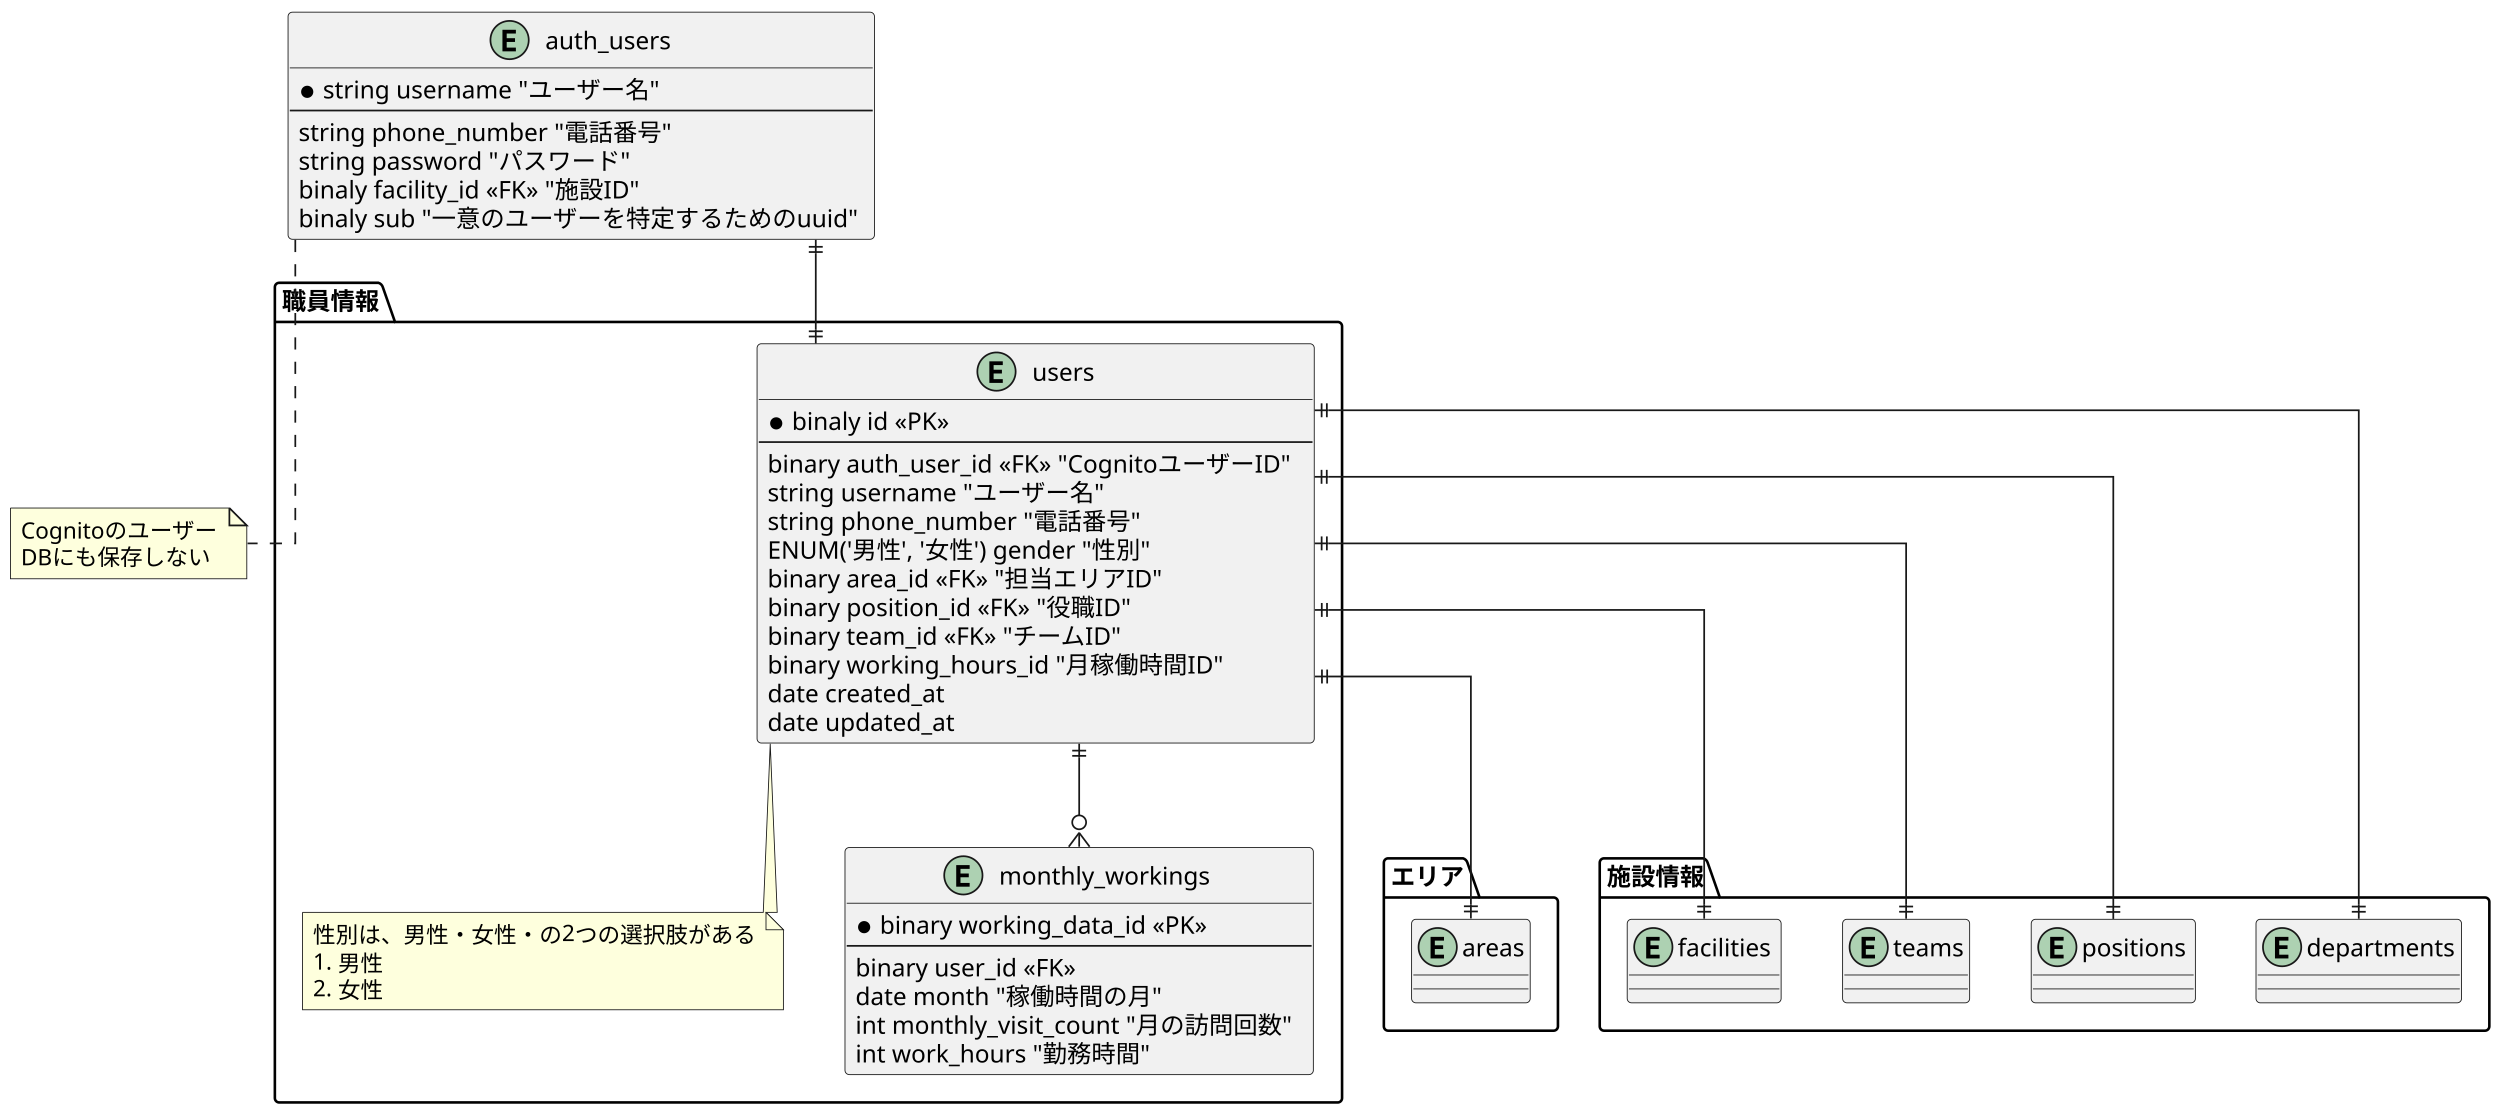
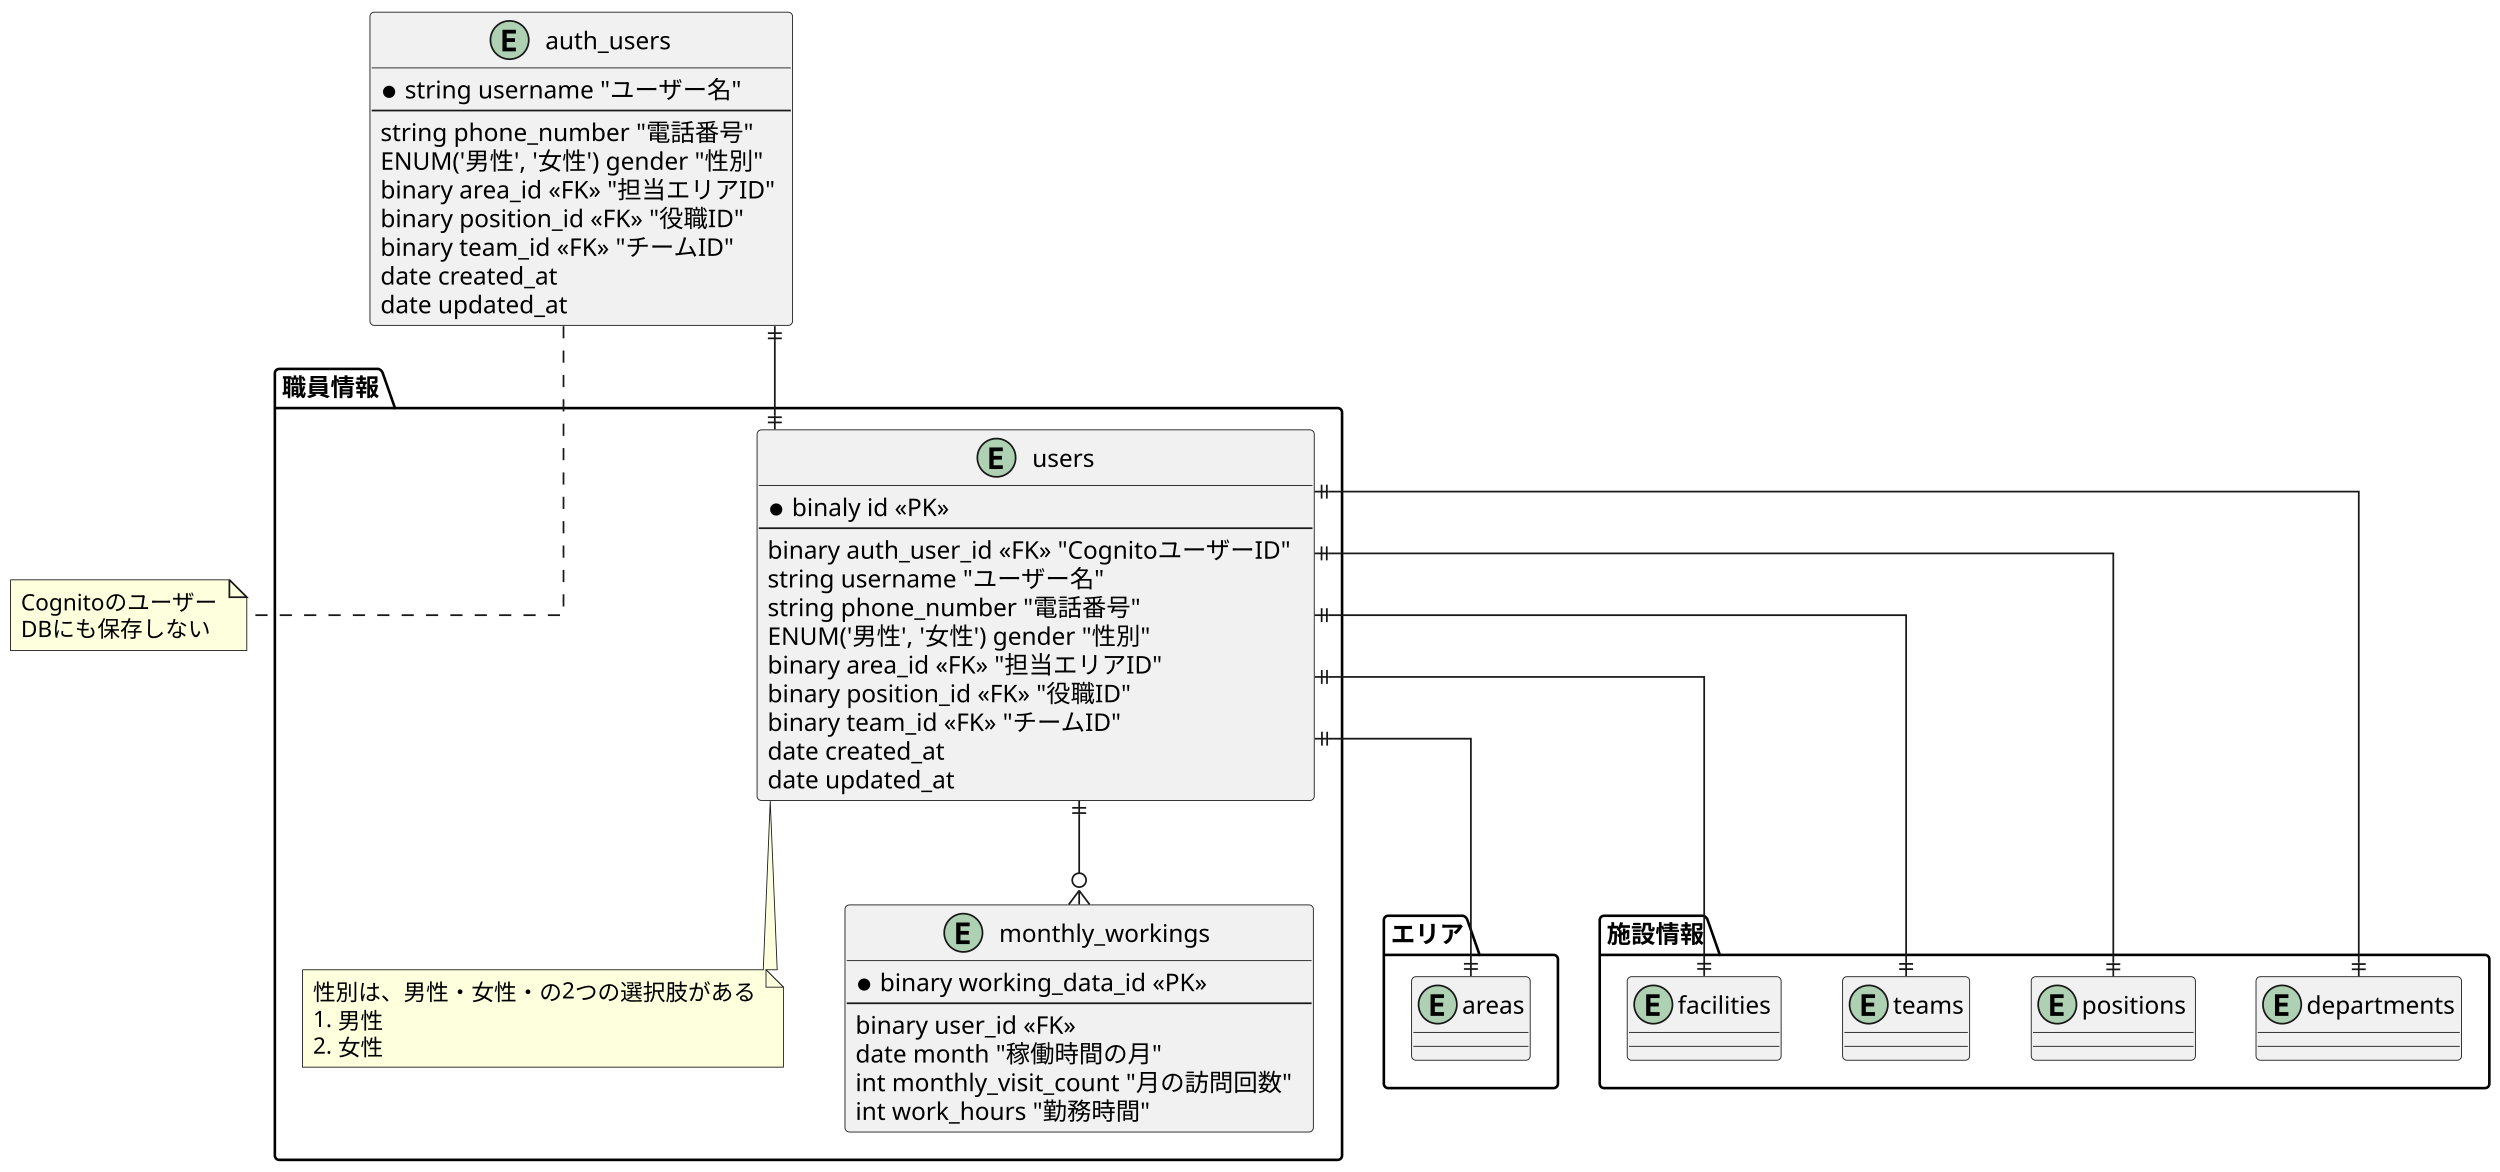
- <svg xmlns="http://www.w3.org/2000/svg" contentStyleType="text/css" height="640px" preserveAspectRatio="none" style="width:1436px;height:640px;background:#FFFFFF;" version="1.1" viewBox="0 0 1436 640" width="1436px" zoomAndPan="magnify">
+ <svg xmlns="http://www.w3.org/2000/svg" contentStyleType="text/css" height="673px" preserveAspectRatio="none" style="width:1436px;height:673px;background:#FFFFFF;" version="1.1" viewBox="0 0 1436 673" width="1436px" zoomAndPan="magnify">
  <defs />
  <g>
    <g id="cluster_職員情報">
-       <path d="M160.38,162.44 L217.38,162.44 A3.75,3.75 0 0 1 219.88,164.94 L226.88,184.928 L768.38,184.928 A2.5,2.5 0 0 1 770.88,187.428 L770.88,630.75 A2.5,2.5 0 0 1 768.38,633.25 L160.38,633.25 A2.5,2.5 0 0 1 157.88,630.75 L157.88,164.94 A2.5,2.5 0 0 1 160.38,162.44 " fill="none" style="stroke:#000000;stroke-width:1.5;" />
-       <line style="stroke:#000000;stroke-width:1.5;" x1="157.88" x2="226.88" y1="184.928" y2="184.928" />
-       <text fill="#000000" font-family="sans-serif" font-size="14" font-weight="bold" lengthAdjust="spacing" textLength="56" x="161.88" y="177.975">職員情報</text>
+       <path d="M160.38,211.91 L217.38,211.91 A3.75,3.75 0 0 1 219.88,214.41 L226.88,234.398 L768.38,234.398 A2.5,2.5 0 0 1 770.88,236.898 L770.88,663.73 A2.5,2.5 0 0 1 768.38,666.23 L160.38,666.23 A2.5,2.5 0 0 1 157.88,663.73 L157.88,214.41 A2.5,2.5 0 0 1 160.38,211.91 " fill="none" style="stroke:#000000;stroke-width:1.5;" />
+       <line style="stroke:#000000;stroke-width:1.5;" x1="157.88" x2="226.88" y1="234.398" y2="234.398" />
+       <text fill="#000000" font-family="sans-serif" font-size="14" font-weight="bold" lengthAdjust="spacing" textLength="56" x="161.88" y="227.445">職員情報</text>
    </g>
    <g id="cluster_エリア">
-       <path d="M797.38,493.03 L840.38,493.03 A3.75,3.75 0 0 1 842.88,495.53 L849.88,515.518 L892.38,515.518 A2.5,2.5 0 0 1 894.88,518.018 L894.88,589.53 A2.5,2.5 0 0 1 892.38,592.03 L797.38,592.03 A2.5,2.5 0 0 1 794.88,589.53 L794.88,495.53 A2.5,2.5 0 0 1 797.38,493.03 " fill="none" style="stroke:#000000;stroke-width:1.5;" />
-       <line style="stroke:#000000;stroke-width:1.5;" x1="794.88" x2="849.88" y1="515.518" y2="515.518" />
-       <text fill="#000000" font-family="sans-serif" font-size="14" font-weight="bold" lengthAdjust="spacing" textLength="42" x="798.88" y="508.565">エリア</text>
+       <path d="M797.38,526.01 L840.38,526.01 A3.75,3.75 0 0 1 842.88,528.51 L849.88,548.498 L892.38,548.498 A2.5,2.5 0 0 1 894.88,550.998 L894.88,622.51 A2.5,2.5 0 0 1 892.38,625.01 L797.38,625.01 A2.5,2.5 0 0 1 794.88,622.51 L794.88,528.51 A2.5,2.5 0 0 1 797.38,526.01 " fill="none" style="stroke:#000000;stroke-width:1.5;" />
+       <line style="stroke:#000000;stroke-width:1.5;" x1="794.88" x2="849.88" y1="548.498" y2="548.498" />
+       <text fill="#000000" font-family="sans-serif" font-size="14" font-weight="bold" lengthAdjust="spacing" textLength="42" x="798.88" y="541.545">エリア</text>
    </g>
    <g id="cluster_施設情報">
-       <path d="M921.38,493.03 L978.38,493.03 A3.75,3.75 0 0 1 980.88,495.53 L987.88,515.518 L1427.38,515.518 A2.5,2.5 0 0 1 1429.88,518.018 L1429.88,589.53 A2.5,2.5 0 0 1 1427.38,592.03 L921.38,592.03 A2.5,2.5 0 0 1 918.88,589.53 L918.88,495.53 A2.5,2.5 0 0 1 921.38,493.03 " fill="none" style="stroke:#000000;stroke-width:1.5;" />
-       <line style="stroke:#000000;stroke-width:1.5;" x1="918.88" x2="987.88" y1="515.518" y2="515.518" />
-       <text fill="#000000" font-family="sans-serif" font-size="14" font-weight="bold" lengthAdjust="spacing" textLength="56" x="922.88" y="508.565">施設情報</text>
+       <path d="M921.38,526.01 L978.38,526.01 A3.75,3.75 0 0 1 980.88,528.51 L987.88,548.498 L1427.38,548.498 A2.5,2.5 0 0 1 1429.88,550.998 L1429.88,622.51 A2.5,2.5 0 0 1 1427.38,625.01 L921.38,625.01 A2.5,2.5 0 0 1 918.88,622.51 L918.88,528.51 A2.5,2.5 0 0 1 921.38,526.01 " fill="none" style="stroke:#000000;stroke-width:1.5;" />
+       <line style="stroke:#000000;stroke-width:1.5;" x1="918.88" x2="987.88" y1="548.498" y2="548.498" />
+       <text fill="#000000" font-family="sans-serif" font-size="14" font-weight="bold" lengthAdjust="spacing" textLength="56" x="922.88" y="541.545">施設情報</text>
    </g>
    <g id="elem_users">
-       <rect codeLine="18" fill="#F1F1F1" height="229.371" id="users" rx="2.5" ry="2.5" style="stroke:#181818;stroke-width:0.5;" width="320.048" x="434.86" y="197.44" />
-       <ellipse cx="572.389" cy="213.44" fill="#ADD1B2" rx="11" ry="11" style="stroke:#181818;stroke-width:1.0;" />
-       <path d="M576.003,219.94 L568.283,219.94 L568.283,207.547 L576.003,207.547 L576.003,209.705 L570.732,209.705 L570.732,212.378 L575.505,212.378 L575.505,214.536 L570.732,214.536 L570.732,217.782 L576.003,217.782 Z " fill="#000000" />
-       <text fill="#000000" font-family="sans-serif" font-size="14" lengthAdjust="spacing" textLength="36.49" x="592.889" y="218.731">users</text>
-       <line style="stroke:#181818;stroke-width:0.5;" x1="435.86" x2="753.908" y1="229.44" y2="229.44" />
-       <ellipse cx="445.86" cy="243.184" fill="#000000" rx="3" ry="3" style="stroke:#000000;stroke-width:1.0;" />
-       <text fill="#000000" font-family="sans-serif" font-size="14" lengthAdjust="spacing" textLength="93.905" x="454.86" y="246.975">binaly id «PK»</text>
-       <line style="stroke:#181818;stroke-width:1.0;" x1="435.86" x2="753.908" y1="253.928" y2="253.928" />
-       <text fill="#000000" font-family="sans-serif" font-size="14" lengthAdjust="spacing" textLength="308.048" x="440.86" y="271.463">binary auth_user_id «FK» "CognitoユーザーID"</text>
-       <text fill="#000000" font-family="sans-serif" font-size="14" lengthAdjust="spacing" textLength="195.528" x="440.86" y="287.952">string username "ユーザー名"</text>
-       <text fill="#000000" font-family="sans-serif" font-size="14" lengthAdjust="spacing" textLength="217.26" x="440.86" y="304.44">string phone_number "電話番号"</text>
-       <text fill="#000000" font-family="sans-serif" font-size="14" lengthAdjust="spacing" textLength="221.355" x="440.86" y="320.928">ENUM('男性', '女性') gender "性別"</text>
-       <text fill="#000000" font-family="sans-serif" font-size="14" lengthAdjust="spacing" textLength="230.754" x="440.86" y="337.417">binary area_id «FK» "担当エリアID"</text>
-       <text fill="#000000" font-family="sans-serif" font-size="14" lengthAdjust="spacing" textLength="214.929" x="440.86" y="353.905">binary position_id «FK» "役職ID"</text>
-       <text fill="#000000" font-family="sans-serif" font-size="14" lengthAdjust="spacing" textLength="207.601" x="440.86" y="370.393">binary team_id «FK» "チームID"</text>
-       <text fill="#000000" font-family="sans-serif" font-size="14" lengthAdjust="spacing" textLength="266.622" x="440.86" y="386.881">binary working_hours_id "月稼働時間ID"</text>
-       <text fill="#000000" font-family="sans-serif" font-size="14" lengthAdjust="spacing" textLength="104.255" x="440.86" y="403.37">date created_at</text>
-       <text fill="#000000" font-family="sans-serif" font-size="14" lengthAdjust="spacing" textLength="109.867" x="440.86" y="419.858">date updated_at</text>
+       <rect codeLine="21" fill="#F1F1F1" height="212.883" id="users" rx="2.5" ry="2.5" style="stroke:#181818;stroke-width:0.5;" width="320.048" x="434.86" y="246.91" />
+       <ellipse cx="572.389" cy="262.91" fill="#ADD1B2" rx="11" ry="11" style="stroke:#181818;stroke-width:1.0;" />
+       <path d="M576.003,269.41 L568.283,269.41 L568.283,257.017 L576.003,257.017 L576.003,259.175 L570.732,259.175 L570.732,261.848 L575.505,261.848 L575.505,264.006 L570.732,264.006 L570.732,267.252 L576.003,267.252 Z " fill="#000000" />
+       <text fill="#000000" font-family="sans-serif" font-size="14" lengthAdjust="spacing" textLength="36.49" x="592.889" y="268.201">users</text>
+       <line style="stroke:#181818;stroke-width:0.5;" x1="435.86" x2="753.908" y1="278.91" y2="278.91" />
+       <ellipse cx="445.86" cy="292.654" fill="#000000" rx="3" ry="3" style="stroke:#000000;stroke-width:1.0;" />
+       <text fill="#000000" font-family="sans-serif" font-size="14" lengthAdjust="spacing" textLength="93.905" x="454.86" y="296.445">binaly id «PK»</text>
+       <line style="stroke:#181818;stroke-width:1.0;" x1="435.86" x2="753.908" y1="303.398" y2="303.398" />
+       <text fill="#000000" font-family="sans-serif" font-size="14" lengthAdjust="spacing" textLength="308.048" x="440.86" y="320.933">binary auth_user_id «FK» "CognitoユーザーID"</text>
+       <text fill="#000000" font-family="sans-serif" font-size="14" lengthAdjust="spacing" textLength="195.528" x="440.86" y="337.422">string username "ユーザー名"</text>
+       <text fill="#000000" font-family="sans-serif" font-size="14" lengthAdjust="spacing" textLength="217.26" x="440.86" y="353.91">string phone_number "電話番号"</text>
+       <text fill="#000000" font-family="sans-serif" font-size="14" lengthAdjust="spacing" textLength="221.355" x="440.86" y="370.398">ENUM('男性', '女性') gender "性別"</text>
+       <text fill="#000000" font-family="sans-serif" font-size="14" lengthAdjust="spacing" textLength="230.754" x="440.86" y="386.887">binary area_id «FK» "担当エリアID"</text>
+       <text fill="#000000" font-family="sans-serif" font-size="14" lengthAdjust="spacing" textLength="214.929" x="440.86" y="403.375">binary position_id «FK» "役職ID"</text>
+       <text fill="#000000" font-family="sans-serif" font-size="14" lengthAdjust="spacing" textLength="207.601" x="440.86" y="419.863">binary team_id «FK» "チームID"</text>
+       <text fill="#000000" font-family="sans-serif" font-size="14" lengthAdjust="spacing" textLength="104.255" x="440.86" y="436.351">date created_at</text>
+       <text fill="#000000" font-family="sans-serif" font-size="14" lengthAdjust="spacing" textLength="109.867" x="440.86" y="452.84">date updated_at</text>
    </g>
    <g id="elem_GMN8">
-       <path d="M173.77,524.06 L173.77,579.992 A0,0 0 0 0 173.77,579.992 L449.99,579.992 A0,0 0 0 0 449.99,579.992 L449.99,534.06 L439.99,524.06 L446.42,524.06 L442.42,427.16 L438.42,524.06 L173.77,524.06 A0,0 0 0 0 173.77,524.06 " fill="#FEFFDD" style="stroke:#181818;stroke-width:0.5;" />
-       <path d="M439.99,524.06 L439.99,534.06 L449.99,534.06 L439.99,524.06 " fill="#FEFFDD" style="stroke:#181818;stroke-width:0.5;" />
-       <text fill="#000000" font-family="sans-serif" font-size="13" lengthAdjust="spacing" textLength="255.22" x="179.77" y="541.628">性別は、男性・女性・の2つの選択肢がある</text>
-       <text fill="#000000" font-family="sans-serif" font-size="13" lengthAdjust="spacing" textLength="42.447" x="179.77" y="556.939">1. 男性</text>
-       <text fill="#000000" font-family="sans-serif" font-size="13" lengthAdjust="spacing" textLength="42.447" x="179.77" y="572.25">2. 女性</text>
+       <path d="M173.77,557.04 L173.77,612.972 A0,0 0 0 0 173.77,612.972 L449.99,612.972 A0,0 0 0 0 449.99,612.972 L449.99,567.04 L439.99,557.04 L446.42,557.04 L442.42,460.02 L438.42,557.04 L173.77,557.04 A0,0 0 0 0 173.77,557.04 " fill="#FEFFDD" style="stroke:#181818;stroke-width:0.5;" />
+       <path d="M439.99,557.04 L439.99,567.04 L449.99,567.04 L439.99,557.04 " fill="#FEFFDD" style="stroke:#181818;stroke-width:0.5;" />
+       <text fill="#000000" font-family="sans-serif" font-size="13" lengthAdjust="spacing" textLength="255.22" x="179.77" y="574.608">性別は、男性・女性・の2つの選択肢がある</text>
+       <text fill="#000000" font-family="sans-serif" font-size="13" lengthAdjust="spacing" textLength="42.447" x="179.77" y="589.919">1. 男性</text>
+       <text fill="#000000" font-family="sans-serif" font-size="13" lengthAdjust="spacing" textLength="42.447" x="179.77" y="605.23">2. 女性</text>
    </g>
    <g id="elem_monthly_workings">
-       <rect codeLine="39" fill="#F1F1F1" height="130.441" id="monthly_workings" rx="2.5" ry="2.5" style="stroke:#181818;stroke-width:0.5;" width="269.031" x="485.36" y="486.81" />
-       <ellipse cx="553.354" cy="502.81" fill="#ADD1B2" rx="11" ry="11" style="stroke:#181818;stroke-width:1.0;" />
-       <path d="M556.968,509.31 L549.248,509.31 L549.248,496.917 L556.968,496.917 L556.968,499.075 L551.697,499.075 L551.697,501.748 L556.47,501.748 L556.47,503.906 L551.697,503.906 L551.697,507.152 L556.968,507.152 Z " fill="#000000" />
-       <text fill="#000000" font-family="sans-serif" font-size="14" lengthAdjust="spacing" textLength="124.544" x="573.854" y="508.101">monthly_workings</text>
-       <line style="stroke:#181818;stroke-width:0.5;" x1="486.36" x2="753.391" y1="518.81" y2="518.81" />
-       <ellipse cx="496.36" cy="532.554" fill="#000000" rx="3" ry="3" style="stroke:#000000;stroke-width:1.0;" />
-       <text fill="#000000" font-family="sans-serif" font-size="14" lengthAdjust="spacing" textLength="193.86" x="505.36" y="536.345">binary working_data_id «PK»</text>
-       <line style="stroke:#181818;stroke-width:1.0;" x1="486.36" x2="753.391" y1="543.298" y2="543.298" />
-       <text fill="#000000" font-family="sans-serif" font-size="14" lengthAdjust="spacing" textLength="131.708" x="491.36" y="560.833">binary user_id «FK»</text>
-       <text fill="#000000" font-family="sans-serif" font-size="14" lengthAdjust="spacing" textLength="177.181" x="491.36" y="577.322">date month "稼働時間の月"</text>
-       <text fill="#000000" font-family="sans-serif" font-size="14" lengthAdjust="spacing" textLength="257.031" x="491.36" y="593.81">int monthly_visit_count "月の訪問回数"</text>
-       <text fill="#000000" font-family="sans-serif" font-size="14" lengthAdjust="spacing" textLength="172.43" x="491.36" y="610.298">int work_hours "勤務時間"</text>
+       <rect codeLine="41" fill="#F1F1F1" height="130.441" id="monthly_workings" rx="2.5" ry="2.5" style="stroke:#181818;stroke-width:0.5;" width="269.031" x="485.36" y="519.79" />
+       <ellipse cx="553.354" cy="535.79" fill="#ADD1B2" rx="11" ry="11" style="stroke:#181818;stroke-width:1.0;" />
+       <path d="M556.968,542.29 L549.248,542.29 L549.248,529.897 L556.968,529.897 L556.968,532.055 L551.697,532.055 L551.697,534.728 L556.47,534.728 L556.47,536.886 L551.697,536.886 L551.697,540.132 L556.968,540.132 Z " fill="#000000" />
+       <text fill="#000000" font-family="sans-serif" font-size="14" lengthAdjust="spacing" textLength="124.544" x="573.854" y="541.081">monthly_workings</text>
+       <line style="stroke:#181818;stroke-width:0.5;" x1="486.36" x2="753.391" y1="551.79" y2="551.79" />
+       <ellipse cx="496.36" cy="565.534" fill="#000000" rx="3" ry="3" style="stroke:#000000;stroke-width:1.0;" />
+       <text fill="#000000" font-family="sans-serif" font-size="14" lengthAdjust="spacing" textLength="193.86" x="505.36" y="569.325">binary working_data_id «PK»</text>
+       <line style="stroke:#181818;stroke-width:1.0;" x1="486.36" x2="753.391" y1="576.278" y2="576.278" />
+       <text fill="#000000" font-family="sans-serif" font-size="14" lengthAdjust="spacing" textLength="131.708" x="491.36" y="593.813">binary user_id «FK»</text>
+       <text fill="#000000" font-family="sans-serif" font-size="14" lengthAdjust="spacing" textLength="177.181" x="491.36" y="610.302">date month "稼働時間の月"</text>
+       <text fill="#000000" font-family="sans-serif" font-size="14" lengthAdjust="spacing" textLength="257.031" x="491.36" y="626.79">int monthly_visit_count "月の訪問回数"</text>
+       <text fill="#000000" font-family="sans-serif" font-size="14" lengthAdjust="spacing" textLength="172.43" x="491.36" y="643.278">int work_hours "勤務時間"</text>
    </g>
    <g id="elem_areas">
-       <rect codeLine="50" fill="#F1F1F1" height="48" id="areas" rx="2.5" ry="2.5" style="stroke:#181818;stroke-width:0.5;" width="68.128" x="810.82" y="528.03" />
-       <ellipse cx="825.82" cy="544.03" fill="#ADD1B2" rx="11" ry="11" style="stroke:#181818;stroke-width:1.0;" />
-       <path d="M829.434,550.53 L821.715,550.53 L821.715,538.137 L829.434,538.137 L829.434,540.295 L824.163,540.295 L824.163,542.968 L828.936,542.968 L828.936,545.126 L824.163,545.126 L824.163,548.372 L829.434,548.372 Z " fill="#000000" />
-       <text fill="#000000" font-family="sans-serif" font-size="14" lengthAdjust="spacing" textLength="36.128" x="839.82" y="549.321">areas</text>
-       <line style="stroke:#181818;stroke-width:0.5;" x1="811.82" x2="877.948" y1="560.03" y2="560.03" />
-       <line style="stroke:#181818;stroke-width:0.5;" x1="811.82" x2="877.948" y1="568.03" y2="568.03" />
+       <rect codeLine="52" fill="#F1F1F1" height="48" id="areas" rx="2.5" ry="2.5" style="stroke:#181818;stroke-width:0.5;" width="68.128" x="810.82" y="561.01" />
+       <ellipse cx="825.82" cy="577.01" fill="#ADD1B2" rx="11" ry="11" style="stroke:#181818;stroke-width:1.0;" />
+       <path d="M829.434,583.51 L821.715,583.51 L821.715,571.117 L829.434,571.117 L829.434,573.275 L824.163,573.275 L824.163,575.948 L828.936,575.948 L828.936,578.106 L824.163,578.106 L824.163,581.352 L829.434,581.352 Z " fill="#000000" />
+       <text fill="#000000" font-family="sans-serif" font-size="14" lengthAdjust="spacing" textLength="36.128" x="839.82" y="582.301">areas</text>
+       <line style="stroke:#181818;stroke-width:0.5;" x1="811.82" x2="877.948" y1="593.01" y2="593.01" />
+       <line style="stroke:#181818;stroke-width:0.5;" x1="811.82" x2="877.948" y1="601.01" y2="601.01" />
    </g>
    <g id="elem_facilities">
-       <rect codeLine="54" fill="#F1F1F1" height="48" id="facilities" rx="2.5" ry="2.5" style="stroke:#181818;stroke-width:0.5;" width="88.41" x="934.67" y="528.03" />
-       <ellipse cx="949.67" cy="544.03" fill="#ADD1B2" rx="11" ry="11" style="stroke:#181818;stroke-width:1.0;" />
-       <path d="M953.284,550.53 L945.564,550.53 L945.564,538.137 L953.284,538.137 L953.284,540.295 L948.013,540.295 L948.013,542.968 L952.786,542.968 L952.786,545.126 L948.013,545.126 L948.013,548.372 L953.284,548.372 Z " fill="#000000" />
-       <text fill="#000000" font-family="sans-serif" font-size="14" lengthAdjust="spacing" textLength="56.41" x="963.67" y="549.321">facilities</text>
-       <line style="stroke:#181818;stroke-width:0.5;" x1="935.67" x2="1022.08" y1="560.03" y2="560.03" />
-       <line style="stroke:#181818;stroke-width:0.5;" x1="935.67" x2="1022.08" y1="568.03" y2="568.03" />
+       <rect codeLine="56" fill="#F1F1F1" height="48" id="facilities" rx="2.5" ry="2.5" style="stroke:#181818;stroke-width:0.5;" width="88.41" x="934.67" y="561.01" />
+       <ellipse cx="949.67" cy="577.01" fill="#ADD1B2" rx="11" ry="11" style="stroke:#181818;stroke-width:1.0;" />
+       <path d="M953.284,583.51 L945.564,583.51 L945.564,571.117 L953.284,571.117 L953.284,573.275 L948.013,573.275 L948.013,575.948 L952.786,575.948 L952.786,578.106 L948.013,578.106 L948.013,581.352 L953.284,581.352 Z " fill="#000000" />
+       <text fill="#000000" font-family="sans-serif" font-size="14" lengthAdjust="spacing" textLength="56.41" x="963.67" y="582.301">facilities</text>
+       <line style="stroke:#181818;stroke-width:0.5;" x1="935.67" x2="1022.08" y1="593.01" y2="593.01" />
+       <line style="stroke:#181818;stroke-width:0.5;" x1="935.67" x2="1022.08" y1="601.01" y2="601.01" />
    </g>
    <g id="elem_teams">
-       <rect codeLine="55" fill="#F1F1F1" height="48" id="teams" rx="2.5" ry="2.5" style="stroke:#181818;stroke-width:0.5;" width="72.975" x="1058.39" y="528.03" />
-       <ellipse cx="1073.39" cy="544.03" fill="#ADD1B2" rx="11" ry="11" style="stroke:#181818;stroke-width:1.0;" />
-       <path d="M1077.004,550.53 L1069.284,550.53 L1069.284,538.137 L1077.004,538.137 L1077.004,540.295 L1071.733,540.295 L1071.733,542.968 L1076.506,542.968 L1076.506,545.126 L1071.733,545.126 L1071.733,548.372 L1077.004,548.372 Z " fill="#000000" />
-       <text fill="#000000" font-family="sans-serif" font-size="14" lengthAdjust="spacing" textLength="40.975" x="1087.39" y="549.321">teams</text>
-       <line style="stroke:#181818;stroke-width:0.5;" x1="1059.39" x2="1130.365" y1="560.03" y2="560.03" />
-       <line style="stroke:#181818;stroke-width:0.5;" x1="1059.39" x2="1130.365" y1="568.03" y2="568.03" />
+       <rect codeLine="57" fill="#F1F1F1" height="48" id="teams" rx="2.5" ry="2.5" style="stroke:#181818;stroke-width:0.5;" width="72.975" x="1058.39" y="561.01" />
+       <ellipse cx="1073.39" cy="577.01" fill="#ADD1B2" rx="11" ry="11" style="stroke:#181818;stroke-width:1.0;" />
+       <path d="M1077.004,583.51 L1069.284,583.51 L1069.284,571.117 L1077.004,571.117 L1077.004,573.275 L1071.733,573.275 L1071.733,575.948 L1076.506,575.948 L1076.506,578.106 L1071.733,578.106 L1071.733,581.352 L1077.004,581.352 Z " fill="#000000" />
+       <text fill="#000000" font-family="sans-serif" font-size="14" lengthAdjust="spacing" textLength="40.975" x="1087.39" y="582.301">teams</text>
+       <line style="stroke:#181818;stroke-width:0.5;" x1="1059.39" x2="1130.365" y1="593.01" y2="593.01" />
+       <line style="stroke:#181818;stroke-width:0.5;" x1="1059.39" x2="1130.365" y1="601.01" y2="601.01" />
    </g>
    <g id="elem_positions">
-       <rect codeLine="56" fill="#F1F1F1" height="48" id="positions" rx="2.5" ry="2.5" style="stroke:#181818;stroke-width:0.5;" width="94.303" x="1166.73" y="528.03" />
-       <ellipse cx="1181.73" cy="544.03" fill="#ADD1B2" rx="11" ry="11" style="stroke:#181818;stroke-width:1.0;" />
-       <path d="M1185.344,550.53 L1177.624,550.53 L1177.624,538.137 L1185.344,538.137 L1185.344,540.295 L1180.073,540.295 L1180.073,542.968 L1184.846,542.968 L1184.846,545.126 L1180.073,545.126 L1180.073,548.372 L1185.344,548.372 Z " fill="#000000" />
-       <text fill="#000000" font-family="sans-serif" font-size="14" lengthAdjust="spacing" textLength="62.303" x="1195.73" y="549.321">positions</text>
-       <line style="stroke:#181818;stroke-width:0.5;" x1="1167.73" x2="1260.033" y1="560.03" y2="560.03" />
-       <line style="stroke:#181818;stroke-width:0.5;" x1="1167.73" x2="1260.033" y1="568.03" y2="568.03" />
+       <rect codeLine="58" fill="#F1F1F1" height="48" id="positions" rx="2.5" ry="2.5" style="stroke:#181818;stroke-width:0.5;" width="94.303" x="1166.73" y="561.01" />
+       <ellipse cx="1181.73" cy="577.01" fill="#ADD1B2" rx="11" ry="11" style="stroke:#181818;stroke-width:1.0;" />
+       <path d="M1185.344,583.51 L1177.624,583.51 L1177.624,571.117 L1185.344,571.117 L1185.344,573.275 L1180.073,573.275 L1180.073,575.948 L1184.846,575.948 L1184.846,578.106 L1180.073,578.106 L1180.073,581.352 L1185.344,581.352 Z " fill="#000000" />
+       <text fill="#000000" font-family="sans-serif" font-size="14" lengthAdjust="spacing" textLength="62.303" x="1195.73" y="582.301">positions</text>
+       <line style="stroke:#181818;stroke-width:0.5;" x1="1167.73" x2="1260.033" y1="593.01" y2="593.01" />
+       <line style="stroke:#181818;stroke-width:0.5;" x1="1167.73" x2="1260.033" y1="601.01" y2="601.01" />
    </g>
    <g id="elem_departments">
-       <rect codeLine="57" fill="#F1F1F1" height="48" id="departments" rx="2.5" ry="2.5" style="stroke:#181818;stroke-width:0.5;" width="118.051" x="1295.85" y="528.03" />
-       <ellipse cx="1310.85" cy="544.03" fill="#ADD1B2" rx="11" ry="11" style="stroke:#181818;stroke-width:1.0;" />
-       <path d="M1314.464,550.53 L1306.745,550.53 L1306.745,538.137 L1314.464,538.137 L1314.464,540.295 L1309.193,540.295 L1309.193,542.968 L1313.966,542.968 L1313.966,545.126 L1309.193,545.126 L1309.193,548.372 L1314.464,548.372 Z " fill="#000000" />
-       <text fill="#000000" font-family="sans-serif" font-size="14" lengthAdjust="spacing" textLength="86.051" x="1324.85" y="549.321">departments</text>
-       <line style="stroke:#181818;stroke-width:0.5;" x1="1296.85" x2="1412.901" y1="560.03" y2="560.03" />
-       <line style="stroke:#181818;stroke-width:0.5;" x1="1296.85" x2="1412.901" y1="568.03" y2="568.03" />
+       <rect codeLine="59" fill="#F1F1F1" height="48" id="departments" rx="2.5" ry="2.5" style="stroke:#181818;stroke-width:0.5;" width="118.051" x="1295.85" y="561.01" />
+       <ellipse cx="1310.85" cy="577.01" fill="#ADD1B2" rx="11" ry="11" style="stroke:#181818;stroke-width:1.0;" />
+       <path d="M1314.464,583.51 L1306.745,583.51 L1306.745,571.117 L1314.464,571.117 L1314.464,573.275 L1309.193,573.275 L1309.193,575.948 L1313.966,575.948 L1313.966,578.106 L1309.193,578.106 L1309.193,581.352 L1314.464,581.352 Z " fill="#000000" />
+       <text fill="#000000" font-family="sans-serif" font-size="14" lengthAdjust="spacing" textLength="86.051" x="1324.85" y="582.301">departments</text>
+       <line style="stroke:#181818;stroke-width:0.5;" x1="1296.85" x2="1412.901" y1="593.01" y2="593.01" />
+       <line style="stroke:#181818;stroke-width:0.5;" x1="1296.85" x2="1412.901" y1="601.01" y2="601.01" />
    </g>
    <g id="elem_auth_users">
-       <rect codeLine="3" fill="#F1F1F1" height="130.441" id="auth_users" rx="2.5" ry="2.5" style="stroke:#181818;stroke-width:0.5;" width="336.83" x="165.46" y="7" />
-       <ellipse cx="292.708" cy="23" fill="#ADD1B2" rx="11" ry="11" style="stroke:#181818;stroke-width:1.0;" />
-       <path d="M296.322,29.5 L288.602,29.5 L288.602,17.107 L296.322,17.107 L296.322,19.265 L291.051,19.265 L291.051,21.938 L295.824,21.938 L295.824,24.096 L291.051,24.096 L291.051,27.342 L296.322,27.342 Z " fill="#000000" />
-       <text fill="#000000" font-family="sans-serif" font-size="14" lengthAdjust="spacing" textLength="73.835" x="313.208" y="28.291">auth_users</text>
-       <line style="stroke:#181818;stroke-width:0.5;" x1="166.46" x2="501.29" y1="39" y2="39" />
-       <ellipse cx="176.46" cy="52.744" fill="#000000" rx="3" ry="3" style="stroke:#000000;stroke-width:1.0;" />
-       <text fill="#000000" font-family="sans-serif" font-size="14" lengthAdjust="spacing" textLength="195.528" x="185.46" y="56.535">string username "ユーザー名"</text>
-       <line style="stroke:#181818;stroke-width:1.0;" x1="166.46" x2="501.29" y1="63.488" y2="63.488" />
-       <text fill="#000000" font-family="sans-serif" font-size="14" lengthAdjust="spacing" textLength="217.26" x="171.46" y="81.023">string phone_number "電話番号"</text>
-       <text fill="#000000" font-family="sans-serif" font-size="14" lengthAdjust="spacing" textLength="193.628" x="171.46" y="97.512">string password "パスワード"</text>
-       <text fill="#000000" font-family="sans-serif" font-size="14" lengthAdjust="spacing" textLength="202.822" x="171.46" y="114">binaly facility_id «FK» "施設ID"</text>
-       <text fill="#000000" font-family="sans-serif" font-size="14" lengthAdjust="spacing" textLength="324.83" x="171.46" y="130.488">binaly sub "一意のユーザーを特定するためのuuid"</text>
+       <rect codeLine="3" fill="#F1F1F1" height="179.906" id="auth_users" rx="2.5" ry="2.5" style="stroke:#181818;stroke-width:0.5;" width="242.754" x="212.5" y="7" />
+       <ellipse cx="292.709" cy="23" fill="#ADD1B2" rx="11" ry="11" style="stroke:#181818;stroke-width:1.0;" />
+       <path d="M296.324,29.5 L288.604,29.5 L288.604,17.107 L296.324,17.107 L296.324,19.265 L291.053,19.265 L291.053,21.938 L295.826,21.938 L295.826,24.096 L291.053,24.096 L291.053,27.342 L296.324,27.342 Z " fill="#000000" />
+       <text fill="#000000" font-family="sans-serif" font-size="14" lengthAdjust="spacing" textLength="73.835" x="313.209" y="28.291">auth_users</text>
+       <line style="stroke:#181818;stroke-width:0.5;" x1="213.5" x2="454.254" y1="39" y2="39" />
+       <ellipse cx="223.5" cy="52.744" fill="#000000" rx="3" ry="3" style="stroke:#000000;stroke-width:1.0;" />
+       <text fill="#000000" font-family="sans-serif" font-size="14" lengthAdjust="spacing" textLength="195.528" x="232.5" y="56.535">string username "ユーザー名"</text>
+       <line style="stroke:#181818;stroke-width:1.0;" x1="213.5" x2="454.254" y1="63.488" y2="63.488" />
+       <text fill="#000000" font-family="sans-serif" font-size="14" lengthAdjust="spacing" textLength="217.26" x="218.5" y="81.023">string phone_number "電話番号"</text>
+       <text fill="#000000" font-family="sans-serif" font-size="14" lengthAdjust="spacing" textLength="221.355" x="218.5" y="97.512">ENUM('男性', '女性') gender "性別"</text>
+       <text fill="#000000" font-family="sans-serif" font-size="14" lengthAdjust="spacing" textLength="230.754" x="218.5" y="114">binary area_id «FK» "担当エリアID"</text>
+       <text fill="#000000" font-family="sans-serif" font-size="14" lengthAdjust="spacing" textLength="214.929" x="218.5" y="130.488">binary position_id «FK» "役職ID"</text>
+       <text fill="#000000" font-family="sans-serif" font-size="14" lengthAdjust="spacing" textLength="207.601" x="218.5" y="146.977">binary team_id «FK» "チームID"</text>
+       <text fill="#000000" font-family="sans-serif" font-size="14" lengthAdjust="spacing" textLength="104.255" x="218.5" y="163.465">date created_at</text>
+       <text fill="#000000" font-family="sans-serif" font-size="14" lengthAdjust="spacing" textLength="109.867" x="218.5" y="179.953">date updated_at</text>
    </g>
    <g id="elem_GMN3">
-       <path d="M6,291.81 L6,332.431 L141.759,332.431 L141.759,301.81 L131.759,291.81 L6,291.81 " fill="#FEFFDD" style="stroke:#181818;stroke-width:0.5;" />
-       <path d="M131.759,291.81 L131.759,301.81 L141.759,301.81 L131.759,291.81 " fill="#FEFFDD" style="stroke:#181818;stroke-width:1.0;" />
-       <text fill="#000000" font-family="sans-serif" font-size="13" lengthAdjust="spacing" textLength="114.759" x="12" y="309.378">Cognitoのユーザー</text>
-       <text fill="#000000" font-family="sans-serif" font-size="13" lengthAdjust="spacing" textLength="108.215" x="12" y="324.689">DBにも保存しない</text>
+       <path d="M6,333.04 L6,373.661 L141.759,373.661 L141.759,343.04 L131.759,333.04 L6,333.04 " fill="#FEFFDD" style="stroke:#181818;stroke-width:0.5;" />
+       <path d="M131.759,333.04 L131.759,343.04 L141.759,343.04 L131.759,333.04 " fill="#FEFFDD" style="stroke:#181818;stroke-width:1.0;" />
+       <text fill="#000000" font-family="sans-serif" font-size="13" lengthAdjust="spacing" textLength="114.759" x="12" y="350.608">Cognitoのユーザー</text>
+       <text fill="#000000" font-family="sans-serif" font-size="13" lengthAdjust="spacing" textLength="108.215" x="12" y="365.919">DBにも保存しない</text>
    </g>
    <g id="link_auth_users_GMN3">
-       <path d="M169.62,137.77 C169.62,208.8 169.62,312.12 169.62,312.12 C169.62,312.12 157.65,312.12 142.18,312.12 " fill="none" id="auth_users-GMN3" style="stroke:#181818;stroke-width:1.0;stroke-dasharray:7.0,7.0;" />
+       <path d="M323.68,187.35 C323.68,261.17 323.68,353.35 323.68,353.35 C323.68,353.35 216.1,353.35 142.14,353.35 " fill="none" id="auth_users-GMN3" style="stroke:#181818;stroke-width:1.0;stroke-dasharray:7.0,7.0;" />
    </g>
    <g id="link_auth_users_users">
-       <path codeLine="60" d="M468.58,145.77 C468.58,164.22 468.58,168.85 468.58,189.29 " fill="none" id="auth_users-users" style="stroke:#181818;stroke-width:1.0;" />
-       <line style="stroke:#181818;stroke-width:1.0;" x1="464.58" x2="472.58" y1="141.77" y2="141.77" />
-       <line style="stroke:#181818;stroke-width:1.0;" x1="464.58" x2="472.58" y1="144.77" y2="144.77" />
-       <line style="stroke:#181818;stroke-width:1.0;" x1="468.58" x2="468.58" y1="145.77" y2="137.77" />
-       <line style="stroke:#181818;stroke-width:1.0;" x1="472.58" x2="464.58" y1="193.29" y2="193.29" />
-       <line style="stroke:#181818;stroke-width:1.0;" x1="472.58" x2="464.58" y1="190.29" y2="190.29" />
-       <line style="stroke:#181818;stroke-width:1.0;" x1="468.58" x2="468.58" y1="189.29" y2="197.29" />
+       <path codeLine="62" d="M445.06,195.35 C445.06,214.52 445.06,218.94 445.06,238.65 " fill="none" id="auth_users-users" style="stroke:#181818;stroke-width:1.0;" />
+       <line style="stroke:#181818;stroke-width:1.0;" x1="441.06" x2="449.06" y1="191.35" y2="191.35" />
+       <line style="stroke:#181818;stroke-width:1.0;" x1="441.06" x2="449.06" y1="194.35" y2="194.35" />
+       <line style="stroke:#181818;stroke-width:1.0;" x1="445.06" x2="445.06" y1="195.35" y2="187.35" />
+       <line style="stroke:#181818;stroke-width:1.0;" x1="449.06" x2="441.06" y1="242.65" y2="242.65" />
+       <line style="stroke:#181818;stroke-width:1.0;" x1="449.06" x2="441.06" y1="239.65" y2="239.65" />
+       <line style="stroke:#181818;stroke-width:1.0;" x1="445.06" x2="445.06" y1="238.65" y2="246.65" />
    </g>
    <g id="link_users_positions">
-       <path codeLine="61" d="M763.09,273.89 C946.5,273.89 1213.88,273.89 1213.88,273.89 C1213.88,273.89 1213.88,452.16 1213.88,519.83 " fill="none" id="users-positions" style="stroke:#181818;stroke-width:1.0;" />
-       <line style="stroke:#181818;stroke-width:1.0;" x1="759.09" x2="759.09" y1="277.89" y2="269.89" />
-       <line style="stroke:#181818;stroke-width:1.0;" x1="762.09" x2="762.09" y1="277.89" y2="269.89" />
-       <line style="stroke:#181818;stroke-width:1.0;" x1="763.09" x2="755.09" y1="273.89" y2="273.89" />
-       <line style="stroke:#181818;stroke-width:1.0;" x1="1217.88" x2="1209.88" y1="523.83" y2="523.83" />
-       <line style="stroke:#181818;stroke-width:1.0;" x1="1217.88" x2="1209.88" y1="520.83" y2="520.83" />
-       <line style="stroke:#181818;stroke-width:1.0;" x1="1213.88" x2="1213.88" y1="519.83" y2="527.83" />
+       <path codeLine="63" d="M763.09,317.87 C946.5,317.87 1213.88,317.87 1213.88,317.87 C1213.88,317.87 1213.88,487.07 1213.88,552.83 " fill="none" id="users-positions" style="stroke:#181818;stroke-width:1.0;" />
+       <line style="stroke:#181818;stroke-width:1.0;" x1="759.09" x2="759.09" y1="321.87" y2="313.87" />
+       <line style="stroke:#181818;stroke-width:1.0;" x1="762.09" x2="762.09" y1="321.87" y2="313.87" />
+       <line style="stroke:#181818;stroke-width:1.0;" x1="763.09" x2="755.09" y1="317.87" y2="317.87" />
+       <line style="stroke:#181818;stroke-width:1.0;" x1="1217.88" x2="1209.88" y1="556.83" y2="556.83" />
+       <line style="stroke:#181818;stroke-width:1.0;" x1="1217.88" x2="1209.88" y1="553.83" y2="553.83" />
+       <line style="stroke:#181818;stroke-width:1.0;" x1="1213.88" x2="1213.88" y1="552.83" y2="560.83" />
    </g>
    <g id="link_users_departments">
-       <path codeLine="62" d="M763.13,235.67 C986.1,235.67 1354.88,235.67 1354.88,235.67 C1354.88,235.67 1354.88,445.65 1354.88,519.73 " fill="none" id="users-departments" style="stroke:#181818;stroke-width:1.0;" />
-       <line style="stroke:#181818;stroke-width:1.0;" x1="759.13" x2="759.13" y1="239.67" y2="231.67" />
-       <line style="stroke:#181818;stroke-width:1.0;" x1="762.13" x2="762.13" y1="239.67" y2="231.67" />
-       <line style="stroke:#181818;stroke-width:1.0;" x1="763.13" x2="755.13" y1="235.67" y2="235.67" />
-       <line style="stroke:#181818;stroke-width:1.0;" x1="1358.88" x2="1350.88" y1="523.73" y2="523.73" />
-       <line style="stroke:#181818;stroke-width:1.0;" x1="1358.88" x2="1350.88" y1="520.73" y2="520.73" />
-       <line style="stroke:#181818;stroke-width:1.0;" x1="1354.88" x2="1354.88" y1="519.73" y2="527.73" />
+       <path codeLine="64" d="M763.13,282.39 C986.1,282.39 1354.88,282.39 1354.88,282.39 C1354.88,282.39 1354.88,480.94 1354.88,552.76 " fill="none" id="users-departments" style="stroke:#181818;stroke-width:1.0;" />
+       <line style="stroke:#181818;stroke-width:1.0;" x1="759.13" x2="759.13" y1="286.39" y2="278.39" />
+       <line style="stroke:#181818;stroke-width:1.0;" x1="762.13" x2="762.13" y1="286.39" y2="278.39" />
+       <line style="stroke:#181818;stroke-width:1.0;" x1="763.13" x2="755.13" y1="282.39" y2="282.39" />
+       <line style="stroke:#181818;stroke-width:1.0;" x1="1358.88" x2="1350.88" y1="556.76" y2="556.76" />
+       <line style="stroke:#181818;stroke-width:1.0;" x1="1358.88" x2="1350.88" y1="553.76" y2="553.76" />
+       <line style="stroke:#181818;stroke-width:1.0;" x1="1354.88" x2="1354.88" y1="552.76" y2="560.76" />
    </g>
    <g id="link_users_monthly_workings">
-       <path codeLine="63" d="M619.88,435.16 C619.88,455.48 619.88,449.99 619.88,468.35 " fill="none" id="users-monthly_workings" style="stroke:#181818;stroke-width:1.0;" />
-       <line style="stroke:#181818;stroke-width:1.0;" x1="615.88" x2="623.88" y1="431.16" y2="431.16" />
-       <line style="stroke:#181818;stroke-width:1.0;" x1="615.88" x2="623.88" y1="434.16" y2="434.16" />
-       <line style="stroke:#181818;stroke-width:1.0;" x1="619.88" x2="619.88" y1="435.16" y2="427.16" />
-       <line style="stroke:#181818;stroke-width:1.0;" x1="619.88" x2="625.88" y1="478.35" y2="486.35" />
-       <line style="stroke:#181818;stroke-width:1.0;" x1="619.88" x2="613.88" y1="478.35" y2="486.35" />
-       <line style="stroke:#181818;stroke-width:1.0;" x1="619.88" x2="619.88" y1="478.35" y2="486.35" />
-       <ellipse cx="619.88" cy="472.35" fill="none" rx="4" ry="4" style="stroke:#181818;stroke-width:1.0;" />
+       <path codeLine="65" d="M619.88,468.02 C619.88,488.33 619.88,483.01 619.88,501.56 " fill="none" id="users-monthly_workings" style="stroke:#181818;stroke-width:1.0;" />
+       <line style="stroke:#181818;stroke-width:1.0;" x1="615.88" x2="623.88" y1="464.02" y2="464.02" />
+       <line style="stroke:#181818;stroke-width:1.0;" x1="615.88" x2="623.88" y1="467.02" y2="467.02" />
+       <line style="stroke:#181818;stroke-width:1.0;" x1="619.88" x2="619.88" y1="468.02" y2="460.02" />
+       <line style="stroke:#181818;stroke-width:1.0;" x1="619.88" x2="625.88" y1="511.56" y2="519.56" />
+       <line style="stroke:#181818;stroke-width:1.0;" x1="619.88" x2="613.88" y1="511.56" y2="519.56" />
+       <line style="stroke:#181818;stroke-width:1.0;" x1="619.88" x2="619.88" y1="511.56" y2="519.56" />
+       <ellipse cx="619.88" cy="505.56" fill="none" rx="4" ry="4" style="stroke:#181818;stroke-width:1.0;" />
    </g>
    <g id="link_users_facilities">
-       <path codeLine="64" d="M763.23,350.35 C868.52,350.35 978.88,350.35 978.88,350.35 C978.88,350.35 978.88,466.06 978.88,519.7 " fill="none" id="users-facilities" style="stroke:#181818;stroke-width:1.0;" />
-       <line style="stroke:#181818;stroke-width:1.0;" x1="759.23" x2="759.23" y1="354.35" y2="346.35" />
-       <line style="stroke:#181818;stroke-width:1.0;" x1="762.23" x2="762.23" y1="354.35" y2="346.35" />
-       <line style="stroke:#181818;stroke-width:1.0;" x1="763.23" x2="755.23" y1="350.35" y2="350.35" />
-       <line style="stroke:#181818;stroke-width:1.0;" x1="982.88" x2="974.88" y1="523.7" y2="523.7" />
-       <line style="stroke:#181818;stroke-width:1.0;" x1="982.88" x2="974.88" y1="520.7" y2="520.7" />
-       <line style="stroke:#181818;stroke-width:1.0;" x1="978.88" x2="978.88" y1="519.7" y2="527.7" />
+       <path codeLine="66" d="M763.23,388.83 C868.52,388.83 978.88,388.83 978.88,388.83 C978.88,388.83 978.88,499.97 978.88,552.56 " fill="none" id="users-facilities" style="stroke:#181818;stroke-width:1.0;" />
+       <line style="stroke:#181818;stroke-width:1.0;" x1="759.23" x2="759.23" y1="392.83" y2="384.83" />
+       <line style="stroke:#181818;stroke-width:1.0;" x1="762.23" x2="762.23" y1="392.83" y2="384.83" />
+       <line style="stroke:#181818;stroke-width:1.0;" x1="763.23" x2="755.23" y1="388.83" y2="388.83" />
+       <line style="stroke:#181818;stroke-width:1.0;" x1="982.88" x2="974.88" y1="556.56" y2="556.56" />
+       <line style="stroke:#181818;stroke-width:1.0;" x1="982.88" x2="974.88" y1="553.56" y2="553.56" />
+       <line style="stroke:#181818;stroke-width:1.0;" x1="978.88" x2="978.88" y1="552.56" y2="560.56" />
    </g>
    <g id="link_users_teams">
-       <path codeLine="65" d="M763.15,312.12 C909.39,312.12 1094.88,312.12 1094.88,312.12 C1094.88,312.12 1094.88,458.71 1094.88,519.71 " fill="none" id="users-teams" style="stroke:#181818;stroke-width:1.0;" />
-       <line style="stroke:#181818;stroke-width:1.0;" x1="759.15" x2="759.15" y1="316.12" y2="308.12" />
-       <line style="stroke:#181818;stroke-width:1.0;" x1="762.15" x2="762.15" y1="316.12" y2="308.12" />
-       <line style="stroke:#181818;stroke-width:1.0;" x1="763.15" x2="755.15" y1="312.12" y2="312.12" />
-       <line style="stroke:#181818;stroke-width:1.0;" x1="1098.88" x2="1090.88" y1="523.71" y2="523.71" />
-       <line style="stroke:#181818;stroke-width:1.0;" x1="1098.88" x2="1090.88" y1="520.71" y2="520.71" />
-       <line style="stroke:#181818;stroke-width:1.0;" x1="1094.88" x2="1094.88" y1="519.71" y2="527.71" />
+       <path codeLine="67" d="M763.15,353.35 C909.39,353.35 1094.88,353.35 1094.88,353.35 C1094.88,353.35 1094.88,493.18 1094.88,552.66 " fill="none" id="users-teams" style="stroke:#181818;stroke-width:1.0;" />
+       <line style="stroke:#181818;stroke-width:1.0;" x1="759.15" x2="759.15" y1="357.35" y2="349.35" />
+       <line style="stroke:#181818;stroke-width:1.0;" x1="762.15" x2="762.15" y1="357.35" y2="349.35" />
+       <line style="stroke:#181818;stroke-width:1.0;" x1="763.15" x2="755.15" y1="353.35" y2="353.35" />
+       <line style="stroke:#181818;stroke-width:1.0;" x1="1098.88" x2="1090.88" y1="556.66" y2="556.66" />
+       <line style="stroke:#181818;stroke-width:1.0;" x1="1098.88" x2="1090.88" y1="553.66" y2="553.66" />
+       <line style="stroke:#181818;stroke-width:1.0;" x1="1094.88" x2="1094.88" y1="552.66" y2="560.66" />
    </g>
    <g id="link_users_areas">
-       <path codeLine="66" d="M763.33,388.58 C812.02,388.58 844.88,388.58 844.88,388.58 C844.88,388.58 844.88,473.96 844.88,519.56 " fill="none" id="users-areas" style="stroke:#181818;stroke-width:1.0;" />
-       <line style="stroke:#181818;stroke-width:1.0;" x1="759.33" x2="759.33" y1="392.58" y2="384.58" />
-       <line style="stroke:#181818;stroke-width:1.0;" x1="762.33" x2="762.33" y1="392.58" y2="384.58" />
-       <line style="stroke:#181818;stroke-width:1.0;" x1="763.33" x2="755.33" y1="388.58" y2="388.58" />
-       <line style="stroke:#181818;stroke-width:1.0;" x1="848.88" x2="840.88" y1="523.56" y2="523.56" />
-       <line style="stroke:#181818;stroke-width:1.0;" x1="848.88" x2="840.88" y1="520.56" y2="520.56" />
-       <line style="stroke:#181818;stroke-width:1.0;" x1="844.88" x2="844.88" y1="519.56" y2="527.56" />
+       <path codeLine="68" d="M763.33,424.31 C812.02,424.31 844.88,424.31 844.88,424.31 C844.88,424.31 844.88,507.65 844.88,552.6 " fill="none" id="users-areas" style="stroke:#181818;stroke-width:1.0;" />
+       <line style="stroke:#181818;stroke-width:1.0;" x1="759.33" x2="759.33" y1="428.31" y2="420.31" />
+       <line style="stroke:#181818;stroke-width:1.0;" x1="762.33" x2="762.33" y1="428.31" y2="420.31" />
+       <line style="stroke:#181818;stroke-width:1.0;" x1="763.33" x2="755.33" y1="424.31" y2="424.31" />
+       <line style="stroke:#181818;stroke-width:1.0;" x1="848.88" x2="840.88" y1="556.6" y2="556.6" />
+       <line style="stroke:#181818;stroke-width:1.0;" x1="848.88" x2="840.88" y1="553.6" y2="553.6" />
+       <line style="stroke:#181818;stroke-width:1.0;" x1="844.88" x2="844.88" y1="552.6" y2="560.6" />
    </g>
  </g>
</svg>
